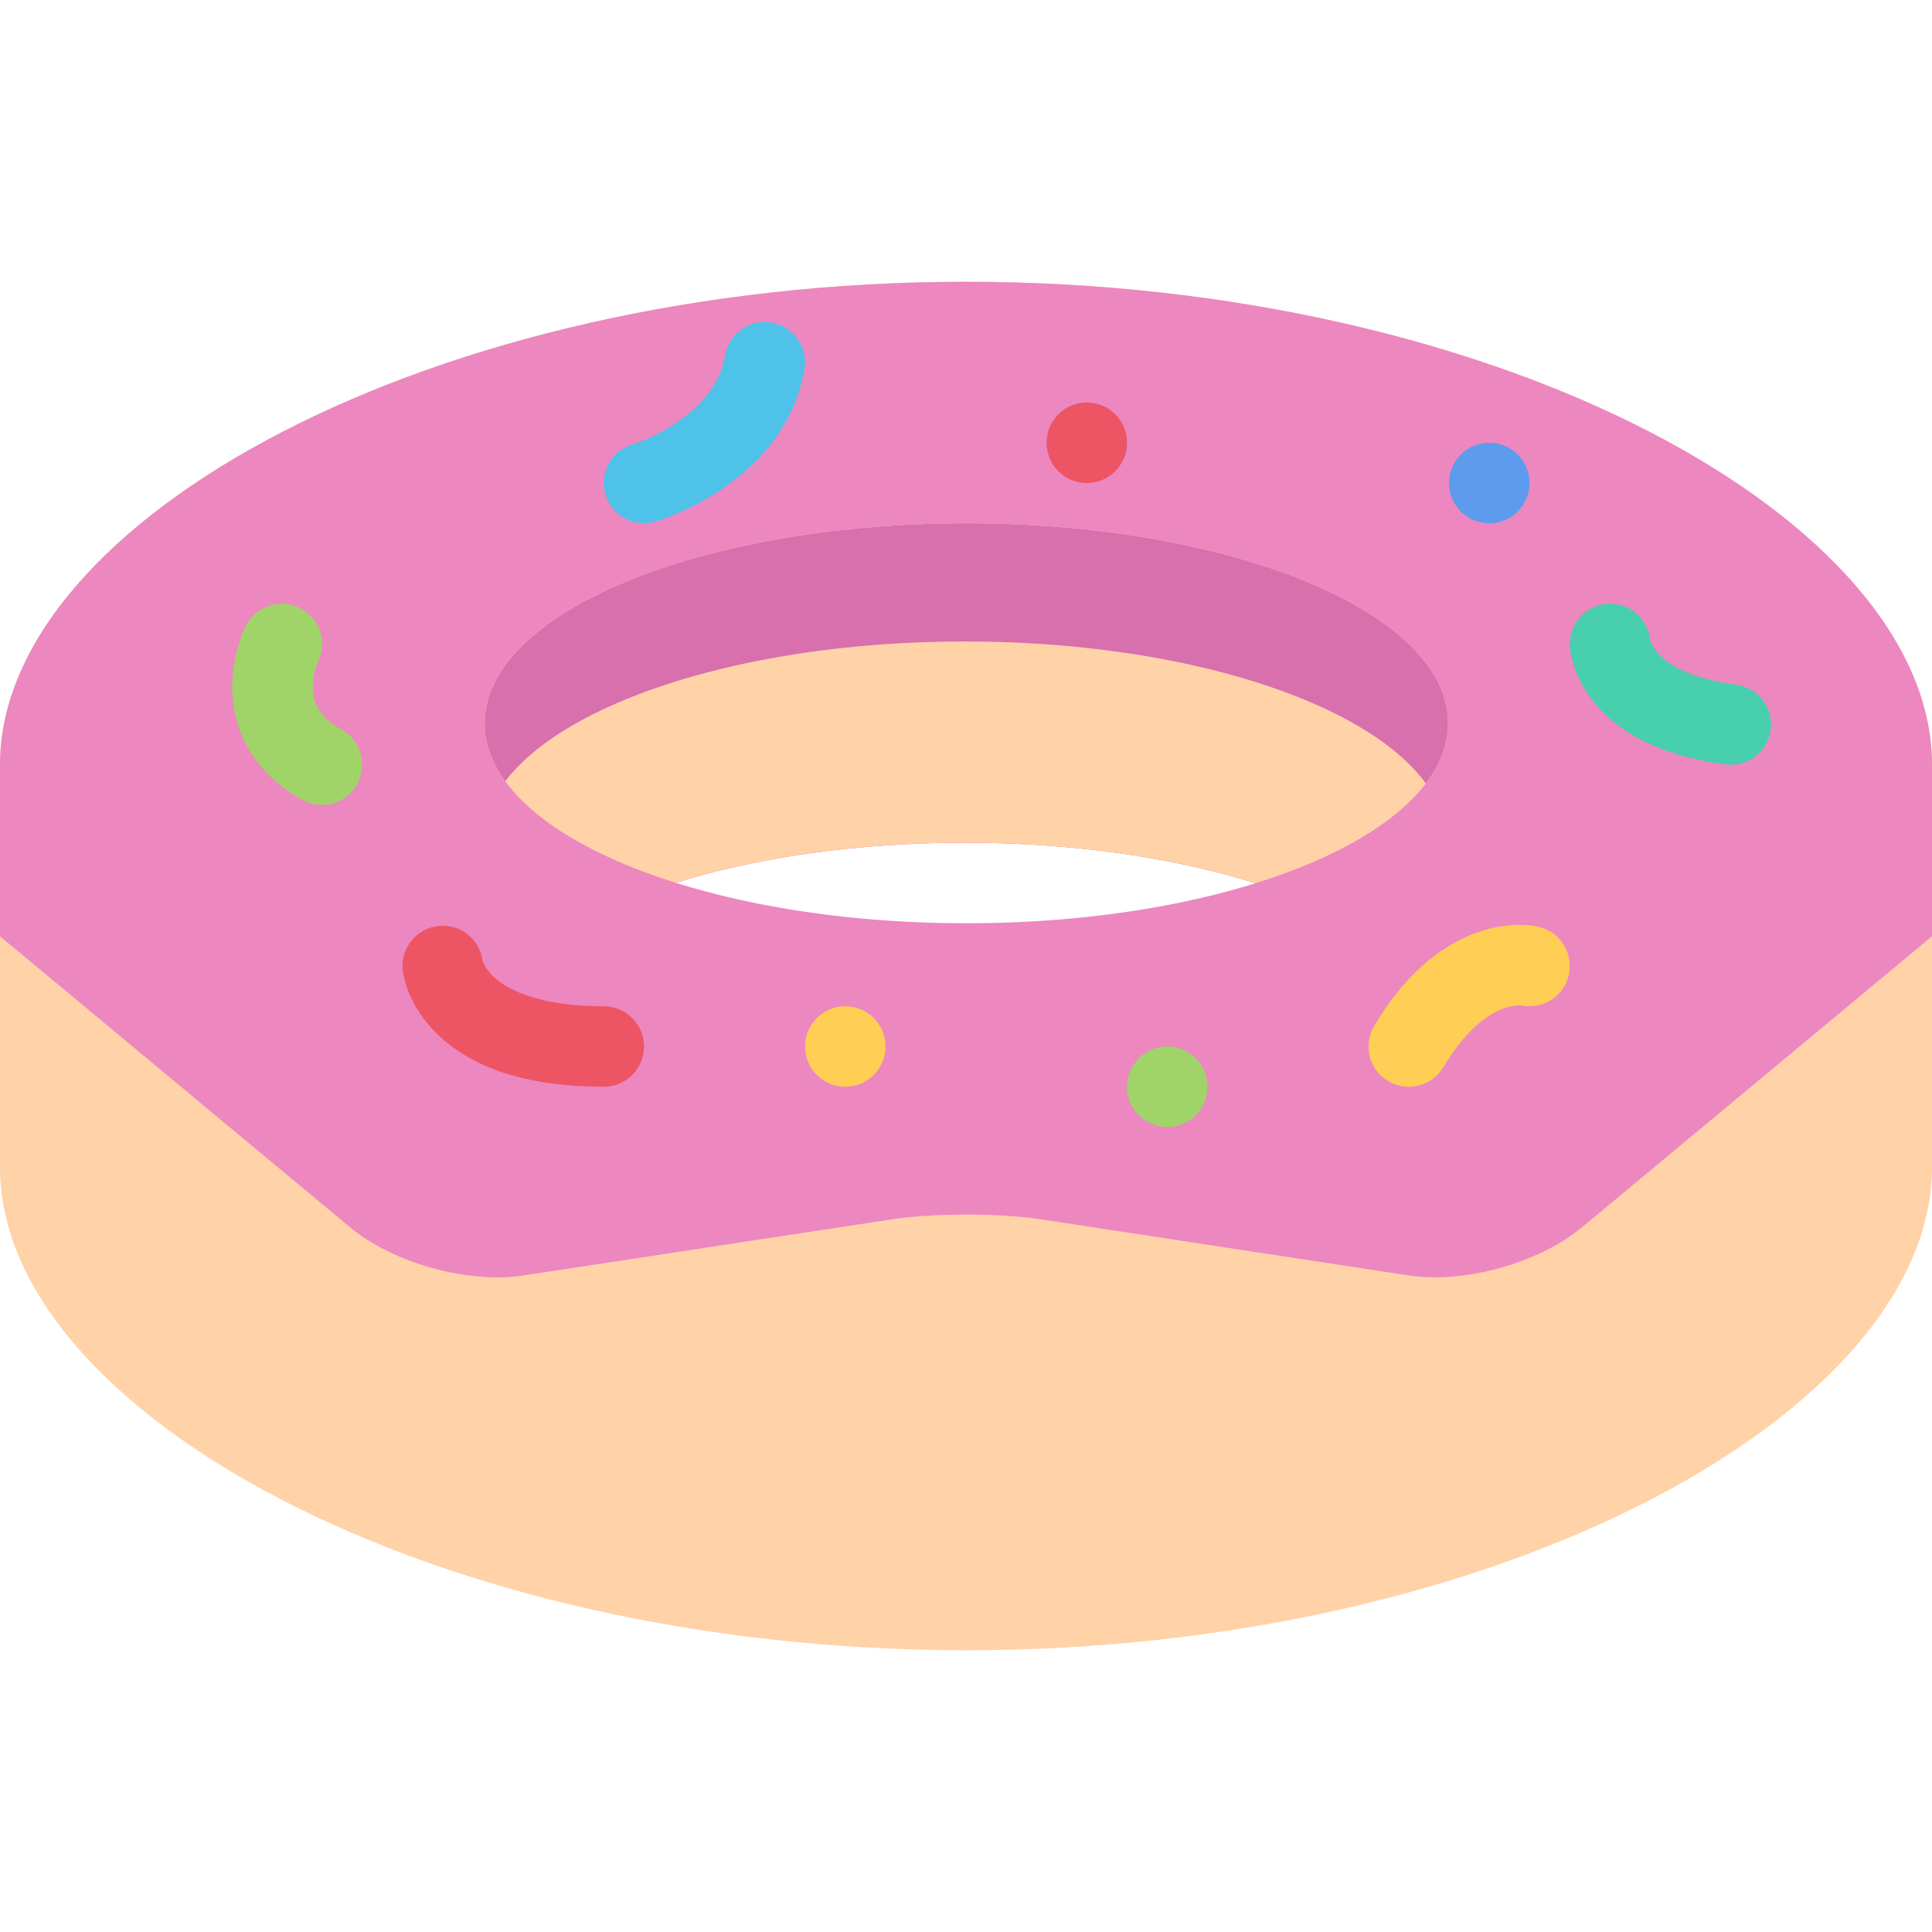
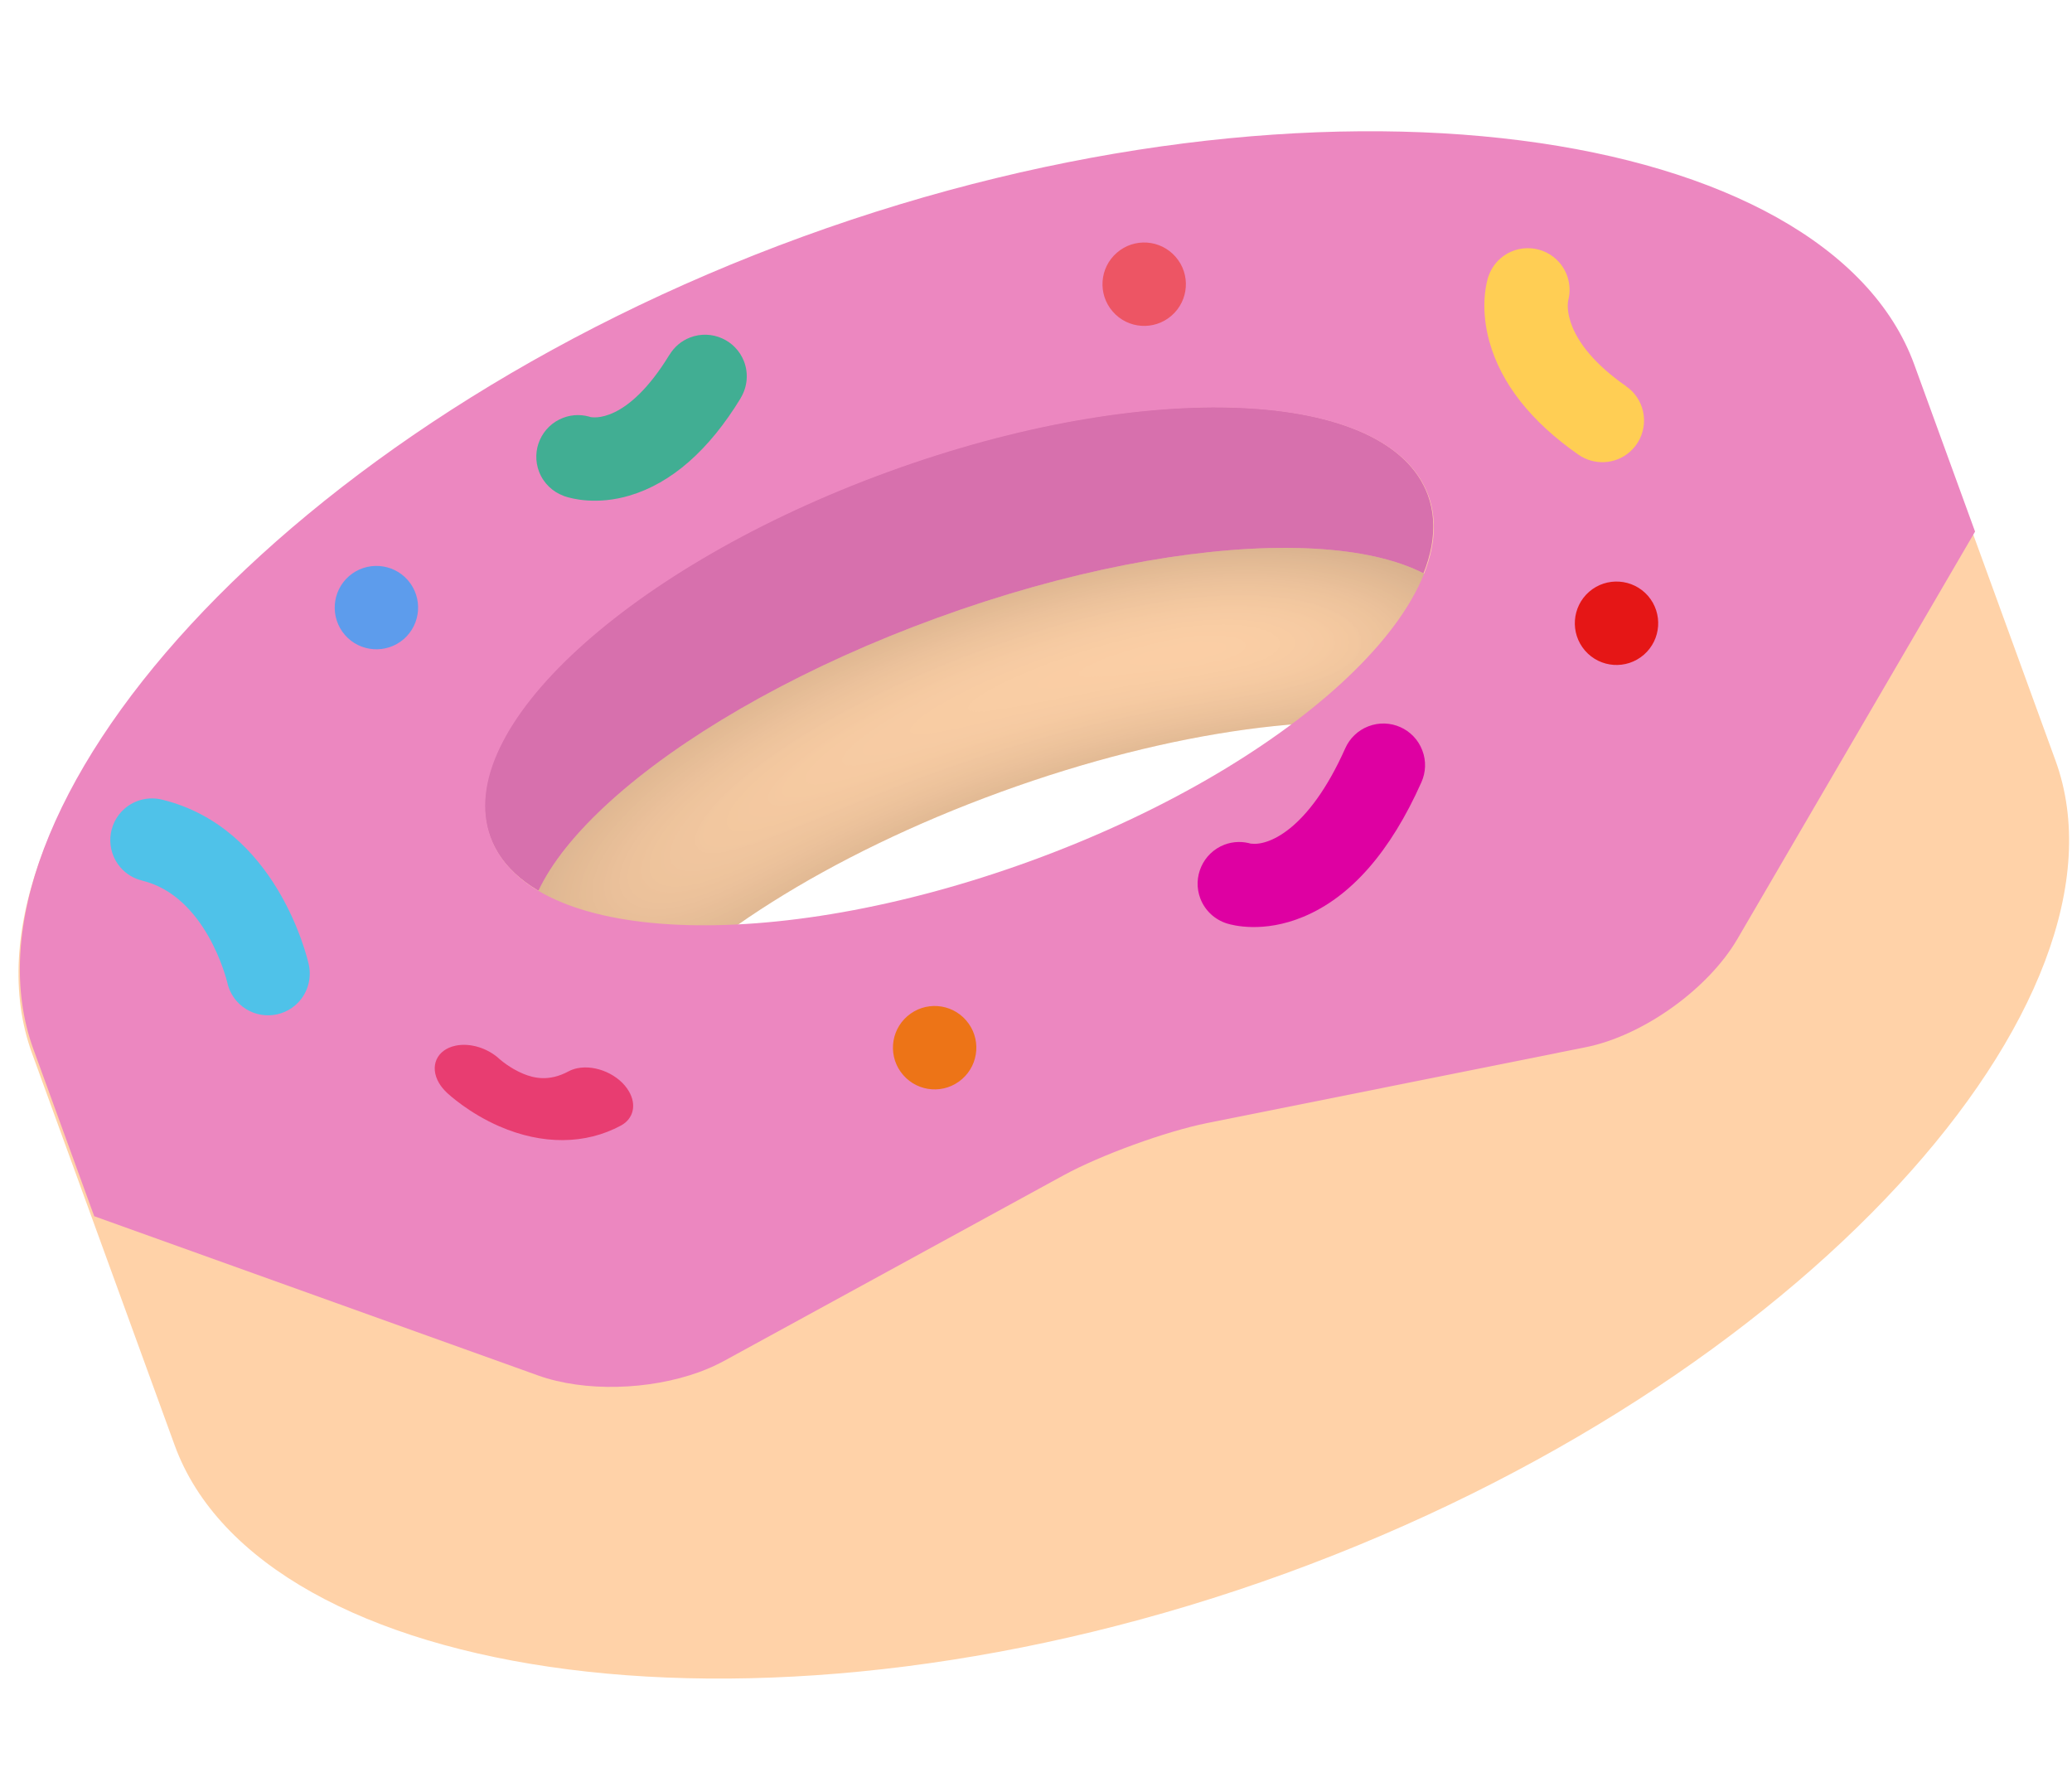
- <svg xmlns="http://www.w3.org/2000/svg" version="1.1" id="Layer_1" x="0px" y="0px" viewBox="0 0 511.984 511.984" style="enable-background:new 0 0 511.984 511.984;">
-   <defs />
-   <path style="fill: #FFD2A8;" d="M255.992,74.67C114.621,74.67,0,137.856,0,202.666v106.653c0,64.811,114.622,127.996,255.992,127.996  c141.387,0,255.992-63.186,255.992-127.996V202.666C511.984,137.856,397.379,74.67,255.992,74.67z M256.086,298.663  c-70.498,0-128.09,6.922-128.09-22.344c0-29.264,57.154-52.998,127.668-52.998c70.498,0,127.652,23.734,127.652,52.998  C383.316,305.585,326.584,298.663,256.086,298.663z" />
-   <path style="fill:#D770AD;" d="M179.057,233.931c21.343-6.656,47.858-10.609,76.607-10.609c28.921,0,55.607,4,77.014,10.734  c31.014-9.672,51.061-25.062,51.061-42.39c0-29.28-57.154-52.998-127.652-52.998s-127.652,23.718-127.652,52.998  C128.433,208.916,148.308,224.243,179.057,233.931z" />
-   <path style="fill: #FFD2A8;" d="M145.324,249.649c22.125-15.734,63.248-26.328,110.34-26.328c47.076,0,88.201,10.594,110.324,26.328  c11.016-7.828,17.328-16.937,17.328-26.656c0-29.265-57.154-52.998-127.652-52.998c-70.514,0-127.668,23.733-127.668,52.998  C127.996,232.712,134.308,241.822,145.324,249.649z" />
-   <path style="fill:#EC87C0;" d="M255.992,74.67C114.621,74.67,0,137.856,0,202.666v45.452l92.778,77.123  c9.734,8.078,25.453,13.266,38.983,13.266c2.391,0,4.734-0.172,6.937-0.5l97.919-14.922c10.562-1.609,28.406-1.609,38.968,0  L373.3,337.99c14.719,2.248,34.469-3.234,45.921-12.75l92.763-77.123v-45.452C511.984,137.856,397.379,74.67,255.992,74.67z   M256.086,244.665c-70.498,0-127.652-23.734-127.652-52.999c0-29.28,57.154-52.998,127.652-52.998s127.652,23.718,127.652,52.998  C383.738,220.931,326.584,244.665,256.086,244.665z" />
-   <path style="fill:#A0D468;" d="M92.856,195.119c-0.719-0.719-1.531-1.312-2.375-1.781l0,0c-6.5-3.625-7.437-7.765-7.578-10.578  c-0.188-4.015,1.375-7.484,1.406-7.515l-0.062,0.109l0,0c1.953-3.984,1.281-8.922-2.031-12.234c-4.172-4.172-10.921-4.172-15.093,0  c-0.844,0.859-1.516,1.812-2.016,2.844h-0.015c-0.375,0.75-3.625,7.656-3.531,16.5c0.141,12.468,6.734,22.953,18.562,29.515l0,0  c4.062,2.25,9.281,1.671,12.734-1.781C97.013,206.041,97.013,199.291,92.856,195.119z" />
-   <path style="fill:#ED5564;" d="M280.46,109.794c-4.171,4.156-4.171,10.906,0,15.077c4.156,4.172,10.922,4.172,15.078,0  c4.171-4.171,4.171-10.921,0-15.077C291.382,105.622,284.616,105.622,280.46,109.794z" />
-   <path style="fill:#5D9CEC;" d="M387.113,120.45c-4.156,4.171-4.156,10.921,0,15.093c4.172,4.156,10.922,4.156,15.094,0  c4.156-4.172,4.156-10.922,0-15.093C398.035,116.294,391.285,116.294,387.113,120.45z" />
-   <path style="fill:#A0D468;" d="M301.787,280.443c-4.172,4.172-4.172,10.922,0,15.094c4.172,4.156,10.922,4.156,15.094,0  c4.156-4.172,4.156-10.922,0-15.094C312.709,276.288,305.959,276.288,301.787,280.443z" />
-   <path style="fill:#FFCE54;" d="M216.462,269.789c-4.171,4.172-4.171,10.92,0,15.076c4.156,4.172,10.922,4.172,15.078,0  c4.171-4.156,4.171-10.904,0-15.076C227.384,265.617,220.618,265.617,216.462,269.789z" />
-   <path style="fill:#48CFAD;" d="M466.205,184.448c-1.734-1.734-3.922-2.734-6.172-3.016v-0.016  c-20.828-2.703-22.719-11.609-22.781-12c0.062,0.344,0.047,0.547,0.047,0.547l0,0c-0.172-2.5-1.188-4.938-3.094-6.844  c-4.172-4.172-10.921-4.172-15.093,0c-2.25,2.266-3.281,5.281-3.078,8.25h-0.016c0,0.078,0.016,0.172,0.031,0.297  c0,0.016,0,0.031,0,0.047c0.188,1.906,1.219,8.375,6.938,15.062c7.265,8.468,18.812,13.796,34.296,15.796l0.016-0.016  c3.156,0.406,6.469-0.594,8.906-3.016C470.361,195.369,470.361,188.619,466.205,184.448z" />
-   <path style="fill:#FFCE54;" d="M407.785,245.618h0.016c-0.109-0.031-0.25-0.062-0.406-0.094c-0.016,0-0.031,0-0.062,0  c-1.938-0.391-8.016-1.219-15.891,1.578c-10.5,3.734-19.672,12.062-27.266,24.75l0,0c-2.438,4.109-1.922,9.482,1.609,13.014  c4.172,4.172,10.922,4.172,15.094,0c0.625-0.641,1.156-1.344,1.594-2.078l0.016,0.016c10.312-17.264,20.031-16.436,20.766-16.342  c3.375,0.656,6.999-0.312,9.624-2.922c4.156-4.172,4.156-10.922,0-15.094C411.425,246.993,409.643,246.071,407.785,245.618z   M402.863,266.367L402.863,266.367c0.125,0.016,0.25,0.062,0.375,0.078C403.004,266.414,402.863,266.367,402.863,266.367z" />
-   <path style="fill:#ED5564;" d="M159.995,266.664L159.995,266.664c-23.25,0-31.187-8.094-32.14-12.375  c0.078,0.297,0.078,0.469,0.078,0.469h-0.016c-0.266-2.297-1.266-4.531-3.031-6.312c-4.172-4.156-10.921-4.156-15.093,0  c-2.391,2.406-3.406,5.656-3.047,8.781l0,0c0.172,1.531,1.469,9.578,9.531,17.188c9.531,9.014,24.249,13.576,43.717,13.576l0,0  c2.734,0,5.469-1.031,7.547-3.125c4.171-4.156,4.171-10.904,0-15.076C165.464,267.711,162.729,266.664,159.995,266.664z" />
-   <path style="fill:#4FC2E9;" d="M210.212,88.451c-4.172-4.156-10.921-4.156-15.093,0c-1.625,1.625-2.609,3.656-2.953,5.765h-0.016  c-2.797,16.516-23.609,23.265-24.499,23.546c-1.656,0.484-3.219,1.391-4.531,2.688c-4.156,4.171-4.156,10.921,0,15.093  c2.875,2.875,6.984,3.75,10.625,2.672c2.078-0.625,34.202-10.703,39.39-40.155c0-0.016,0-0.047,0.016-0.062  c0-0.078,0.016-0.141,0.031-0.219l0,0C213.728,94.497,212.743,90.998,210.212,88.451z" />
+ <svg xmlns="http://www.w3.org/2000/svg" xmlns:ns1="https://boxy-svg.com" version="1.1" id="Layer_1" x="0px" y="0px" viewBox="-11 24 530 457" style="enable-background:new 0 0 511.984 511.984;">
+   <defs>
+     <filter id="inner-shadow-filter-0" x="-500%" y="-500%" width="1000%" height="1000%" ns1:preset="inner-shadow 1 0 0 22 0.36 rgba(0,0,0,0.7)">
+       <feOffset dx="0" dy="0" />
+       <feGaussianBlur stdDeviation="22" />
+       <feComposite operator="out" in="SourceGraphic" />
+       <feComponentTransfer result="choke">
+         <feFuncA type="linear" slope="0.72" />
+       </feComponentTransfer>
+       <feFlood flood-color="rgba(0,0,0,0.7)" result="color" />
+       <feComposite operator="in" in="color" in2="choke" result="shadow" />
+       <feComposite operator="over" in="shadow" in2="SourceGraphic" />
+     </filter>
+     <filter id="inner-shadow-filter-1" x="-500%" y="-500%" width="1000%" height="1000%" ns1:preset="inner-shadow 1 0 0 0 0 rgba(0,0,0,0.7)">
+       <feOffset dx="0" dy="0" />
+       <feGaussianBlur stdDeviation="0" />
+       <feComposite operator="out" in="SourceGraphic" />
+       <feComponentTransfer result="choke">
+         <feFuncA type="linear" slope="0" />
+       </feComponentTransfer>
+       <feFlood flood-color="rgba(0,0,0,0.7)" result="color" />
+       <feComposite operator="in" in="color" in2="choke" result="shadow" />
+       <feComposite operator="over" in="shadow" in2="SourceGraphic" />
+     </filter>
+   </defs>
+   <g transform="matrix(0.939693, -0.34202, 0.34202, 0.939693, -72.1164, 102.9927)">
+     <path style="fill: #FFD2A8;" d="M 255.992 74.67 C 114.621 74.67 0 137.856 0 202.666 L 0 309.319 C 0 374.13 114.622 437.315 255.992 437.315 C 397.379 437.315 511.984 374.129 511.984 309.319 L 511.984 202.666 C 511.984 137.856 397.379 74.67 255.992 74.67 Z M 256.086 298.663 C 185.588 298.663 127.996 305.585 127.996 276.319 C 127.996 247.055 185.15 223.321 255.664 223.321 C 326.162 223.321 383.316 247.055 383.316 276.319 C 383.316 305.585 326.584 298.663 256.086 298.663 Z" />
+   </g>
+   <path style="fill: rgb(215, 112, 173); filter: url(#inner-shadow-filter-1);" d="M 155.453 236.915 C 176.796 230.259 203.311 226.306 232.06 226.306 C 260.981 226.306 287.667 230.306 309.073 237.04 C 340.087 227.368 360.134 211.978 360.134 194.65 C 360.134 165.37 302.98 141.652 232.483 141.652 C 161.985 141.652 104.831 165.37 104.831 194.65 C 104.829 211.9 124.704 227.227 155.453 236.915 Z" transform="matrix(0.939692, -0.342021, 0.342021, 0.939692, -50.73983, 90.93294)" />
+   <path style="fill: rgb(255, 210, 168); filter: url(#inner-shadow-filter-0);" d="M 130.494 250.703 C 152.619 236.719 193.742 227.304 240.834 227.304 C 287.91 227.304 329.035 236.719 351.158 250.703 C 362.174 243.746 368.486 235.65 368.486 227.013 C 368.486 201.004 311.332 179.911 240.834 179.911 C 170.32 179.911 113.166 201.004 113.166 227.013 C 113.166 235.65 119.478 243.747 130.494 250.703 Z" transform="matrix(0.939692, -0.342021, 0.342021, 0.939692, -59.11586, 95.35224)" />
+   <path style="fill:#EC87C0;" d="M 239.445 76.579 C 98.074 76.579 -16.547 139.765 -16.547 204.576 L -16.547 250.028 L 76.231 327.151 C 85.965 335.229 101.684 340.417 115.214 340.417 C 117.605 340.417 119.948 340.245 122.151 339.917 L 220.07 324.995 C 230.632 323.386 248.477 323.386 259.039 324.995 L 356.754 339.9 C 371.473 342.148 391.223 336.666 402.675 327.15 L 495.438 250.027 L 495.438 204.575 C 495.438 139.765 380.833 76.579 239.445 76.579 Z M 239.539 246.575 C 169.041 246.575 111.887 222.841 111.887 193.576 C 111.887 164.295 169.041 140.577 239.539 140.577 C 310.038 140.577 367.192 164.295 367.192 193.576 C 367.192 222.841 310.038 246.575 239.539 246.575 Z" transform="matrix(0.939693, -0.34202, 0.34202, 0.939693, -56.87015, 94.46906)" />
+   <path style="fill: rgb(232, 61, 113);" d="M 134.985 310.972 C 134.487 310.282 133.924 309.711 133.34 309.26 L 133.34 309.26 C 128.842 305.776 128.193 301.798 128.094 299.094 C 127.965 295.237 129.047 291.903 129.068 291.873 L 129.026 291.978 L 129.026 291.978 C 130.378 288.149 129.913 283.403 127.621 280.221 C 124.732 276.211 120.06 276.211 117.172 280.221 C 116.587 281.046 116.123 281.962 115.776 282.953 L 115.766 282.953 C 115.506 283.674 113.257 290.311 113.322 298.811 C 113.42 310.792 117.983 320.868 126.172 327.175 L 126.172 327.175 C 128.983 329.337 132.596 328.781 134.986 325.463 C 137.863 321.468 137.863 314.982 134.985 310.972 Z" transform="matrix(0.406736, -0.913546, 0.913546, 0.406736, -202.3604, 294.0681)" />
+   <path style="fill:#ED5564;" d="M 274.133 89.155 C 269.962 93.311 269.962 100.061 274.133 104.232 C 278.289 108.404 285.055 108.404 289.211 104.232 C 293.382 100.061 293.382 93.311 289.211 89.155 C 285.055 84.983 278.289 84.983 274.133 89.155 Z" transform="matrix(0.069756, -0.997564, 0.997564, 0.069756, 165.5657, 370.9344)" />
+   <path style="fill:#5D9CEC;" d="M 77.736 171.864 C 73.58 176.035 73.58 182.785 77.736 186.957 C 81.908 191.113 88.658 191.113 92.83 186.957 C 96.986 182.785 96.986 176.035 92.83 171.864 C 88.658 167.708 81.908 167.708 77.736 171.864 Z" transform="matrix(0.069756, -0.997564, 0.997564, 0.069756, -99.63947, 251.9708)" />
+   <path style="fill: rgb(229, 22, 22);" d="M 394.949 175.869 C 390.777 180.041 390.777 186.791 394.949 190.963 C 399.121 195.119 405.871 195.119 410.043 190.963 C 414.199 186.791 414.199 180.041 410.043 175.869 C 405.871 171.714 399.121 171.714 394.949 175.869 Z" transform="matrix(0.069756, -0.997564, 0.997564, 0.069756, 191.4443, 572.1316)" />
+   <path style="fill: rgb(237, 116, 23);" d="M 220.534 284.436 C 216.363 288.608 216.363 295.356 220.534 299.512 C 224.69 303.684 231.456 303.684 235.612 299.512 C 239.783 295.356 239.783 288.608 235.612 284.436 C 231.456 280.264 224.69 280.264 220.534 284.436 Z" transform="matrix(0.069756, -0.997564, 0.997564, 0.069756, -79.09923, 499.1245)" />
+   <path style="fill: rgb(65, 174, 147);" d="M 176.637 133.679 C 174.903 131.945 172.715 130.945 170.465 130.663 L 170.465 130.647 C 149.637 127.944 147.746 119.038 147.684 118.647 C 147.746 118.991 147.731 119.194 147.731 119.194 L 147.731 119.194 C 147.559 116.694 146.543 114.256 144.637 112.35 C 140.465 108.178 133.716 108.178 129.544 112.35 C 127.294 114.616 126.263 117.631 126.466 120.6 L 126.45 120.6 C 126.45 120.678 126.466 120.772 126.481 120.897 C 126.481 120.913 126.481 120.928 126.481 120.944 C 126.669 122.85 127.7 129.319 133.419 136.006 C 140.684 144.474 152.231 149.802 167.715 151.802 L 167.731 151.786 C 170.887 152.192 174.2 151.192 176.637 148.77 C 180.793 144.6 180.793 137.85 176.637 133.679 Z" transform="matrix(0.406736, -0.913546, 0.913546, 0.406736, -28.43382, 217.3107)" />
+   <path style="fill:#FFCE54;" d="M 407.678 93.91 L 407.694 93.91 C 407.585 93.879 407.444 93.848 407.288 93.816 C 407.272 93.816 407.257 93.816 407.226 93.816 C 405.288 93.425 399.21 92.597 391.335 95.394 C 380.835 99.128 371.663 107.456 364.069 120.144 L 364.069 120.144 C 361.631 124.253 362.147 129.626 365.678 133.158 C 369.85 137.33 376.6 137.33 380.772 133.158 C 381.397 132.517 381.928 131.814 382.366 131.08 L 382.382 131.096 C 392.694 113.832 402.413 114.66 403.148 114.754 C 406.523 115.41 410.147 114.442 412.772 111.832 C 416.928 107.66 416.928 100.91 412.772 96.738 C 411.318 95.285 409.536 94.363 407.678 93.91 Z M 402.756 114.659 L 402.756 114.659 C 402.881 114.675 403.006 114.721 403.131 114.737 C 402.897 114.706 402.756 114.659 402.756 114.659 Z" transform="matrix(0.069756, -0.997564, 0.997564, 0.069756, 247.5159, 495.1072)" />
+   <path style="fill: rgb(222, 0, 162);" d="M 345.752 234.873 L 345.752 234.873 C 322.502 234.873 314.565 226.779 313.612 222.498 C 313.69 222.795 313.69 222.967 313.69 222.967 L 313.674 222.967 C 313.408 220.67 312.408 218.436 310.643 216.655 C 306.471 212.499 299.722 212.499 295.55 216.655 C 293.159 219.061 292.144 222.311 292.503 225.436 L 292.503 225.436 C 292.675 226.967 293.972 235.014 302.034 242.624 C 311.565 251.638 326.283 256.2 345.751 256.2 L 345.751 256.2 C 348.485 256.2 351.22 255.169 353.298 253.075 C 357.469 248.919 357.469 242.171 353.298 237.999 C 351.221 235.92 348.486 234.873 345.752 234.873 Z" transform="matrix(0.406736, -0.913546, 0.913546, 0.406736, -22.09124, 435.7205)" />
+   <path style="fill:#4FC2E9;" d="M 66.268 232.41 C 62.096 228.254 55.347 228.254 51.175 232.41 C 49.55 234.035 48.566 236.066 48.222 238.175 L 48.206 238.175 C 45.409 254.691 24.597 261.441 23.707 261.722 C 22.051 262.206 20.488 263.113 19.176 264.41 C 15.02 268.581 15.02 275.331 19.176 279.503 C 22.051 282.378 26.16 283.253 29.801 282.175 C 31.879 281.55 64.003 271.472 69.191 242.019 C 69.191 242.003 69.191 241.972 69.207 241.957 C 69.207 241.879 69.223 241.816 69.238 241.738 L 69.238 241.738 C 69.784 238.456 68.799 234.957 66.268 232.41 Z" transform="matrix(0.069756, -0.997564, 0.997564, 0.069756, -215.5917, 280.7195)" />
</svg>
